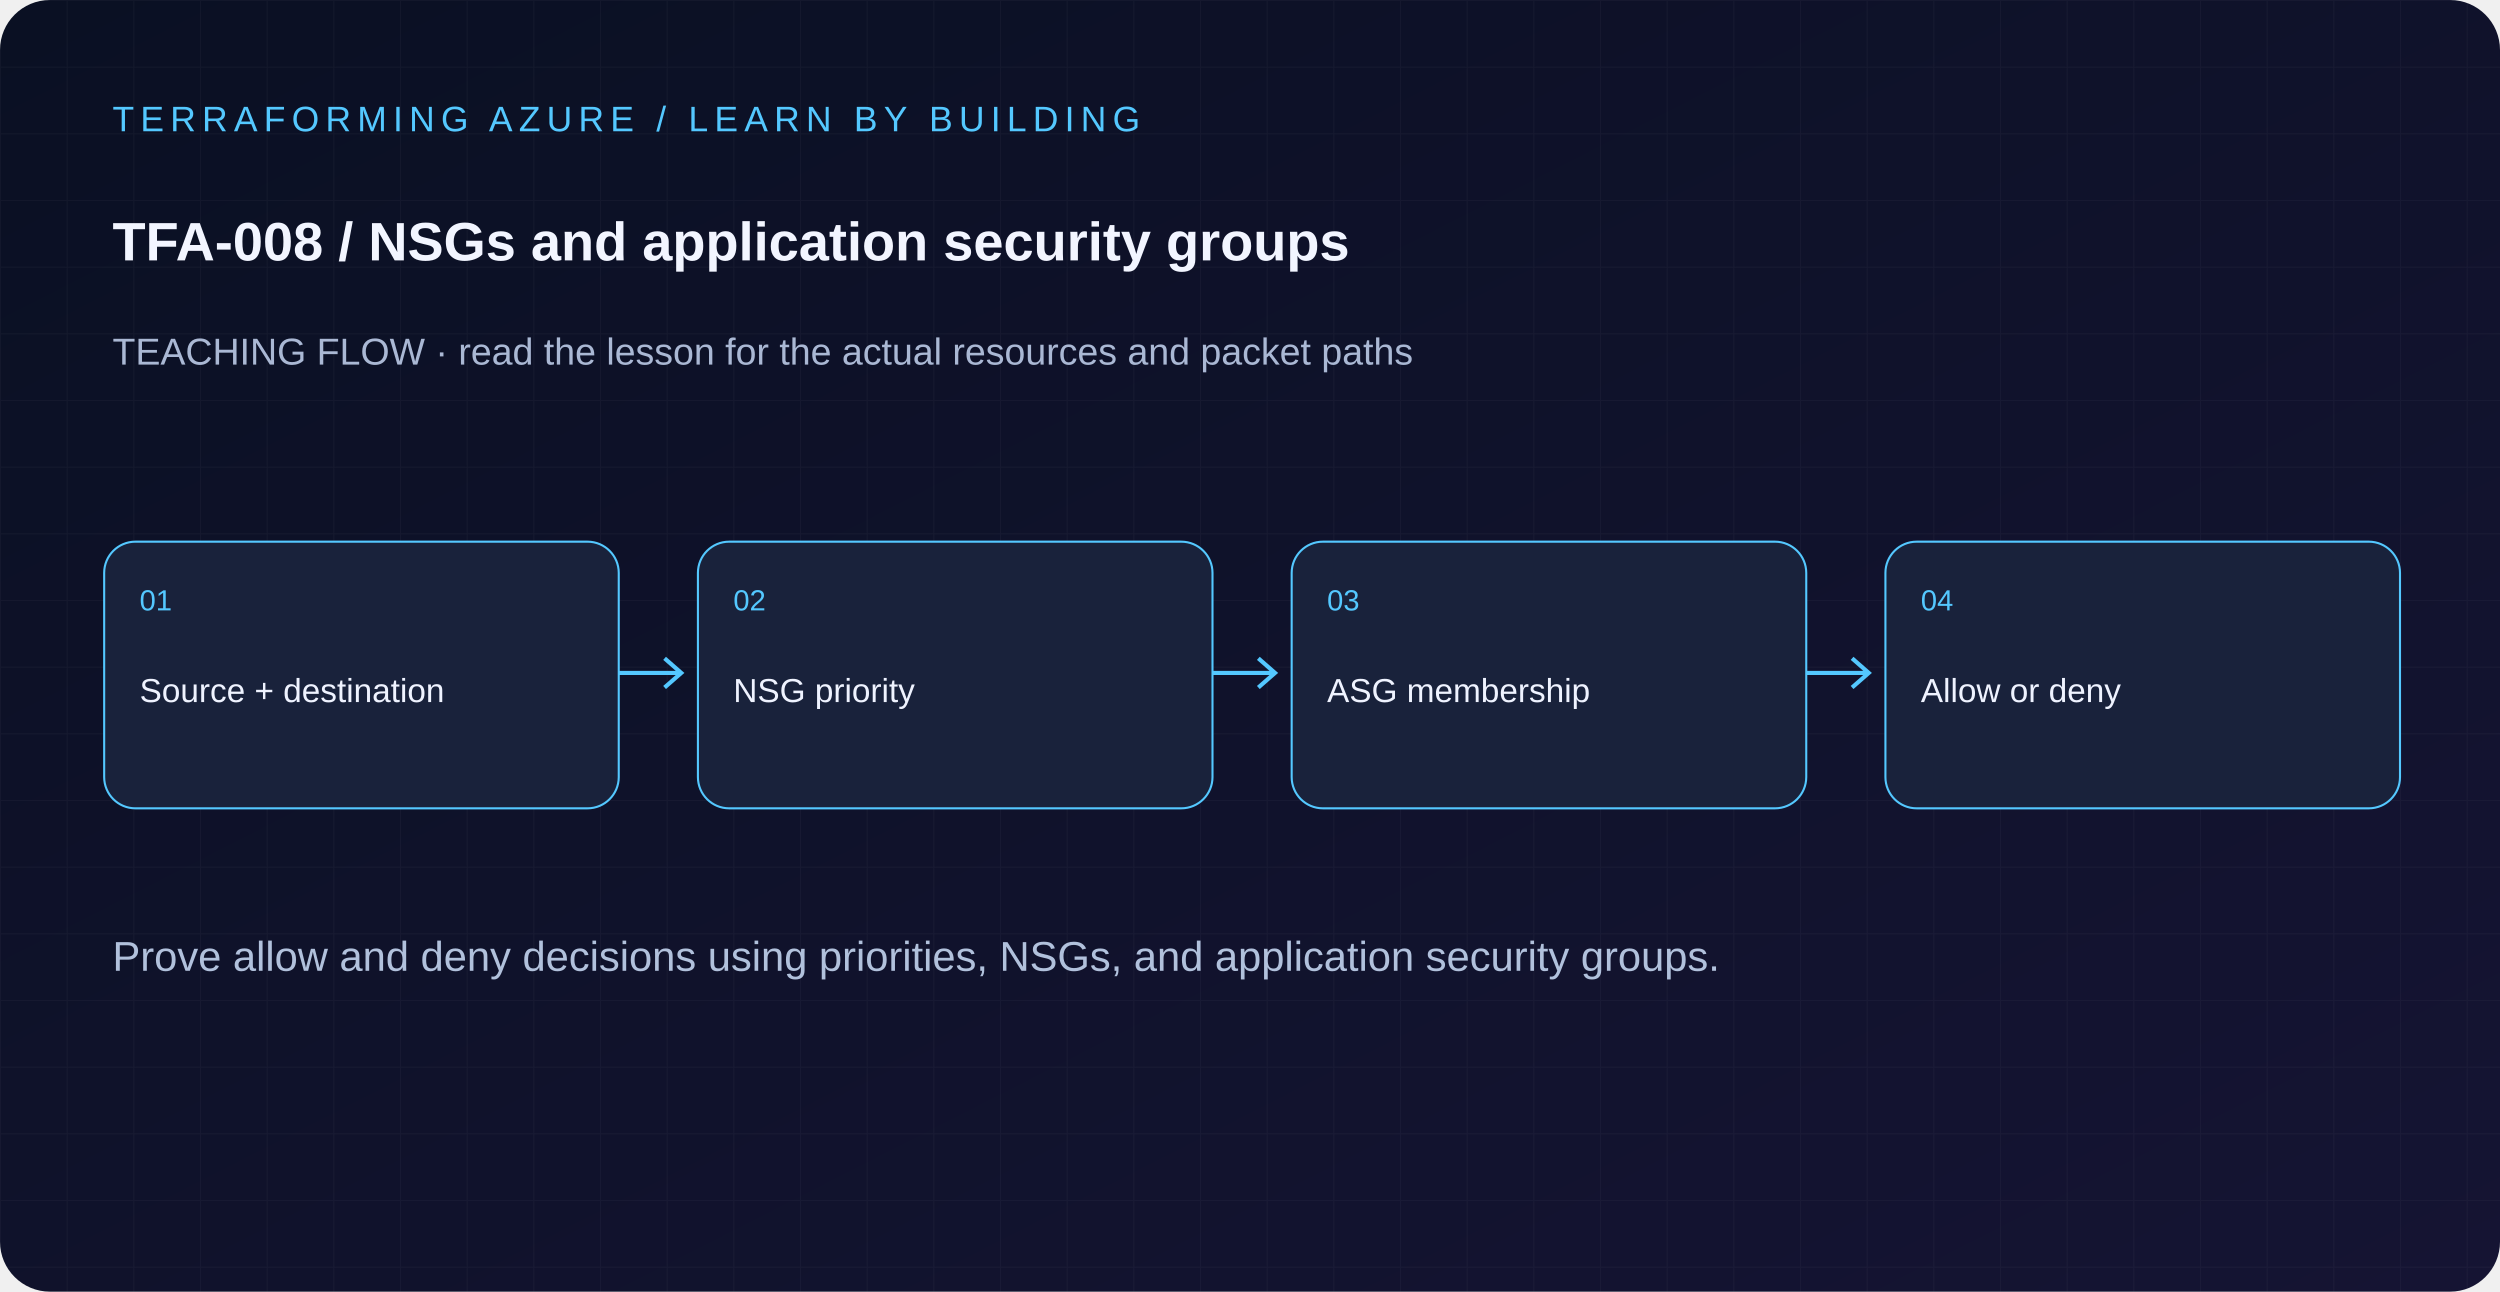
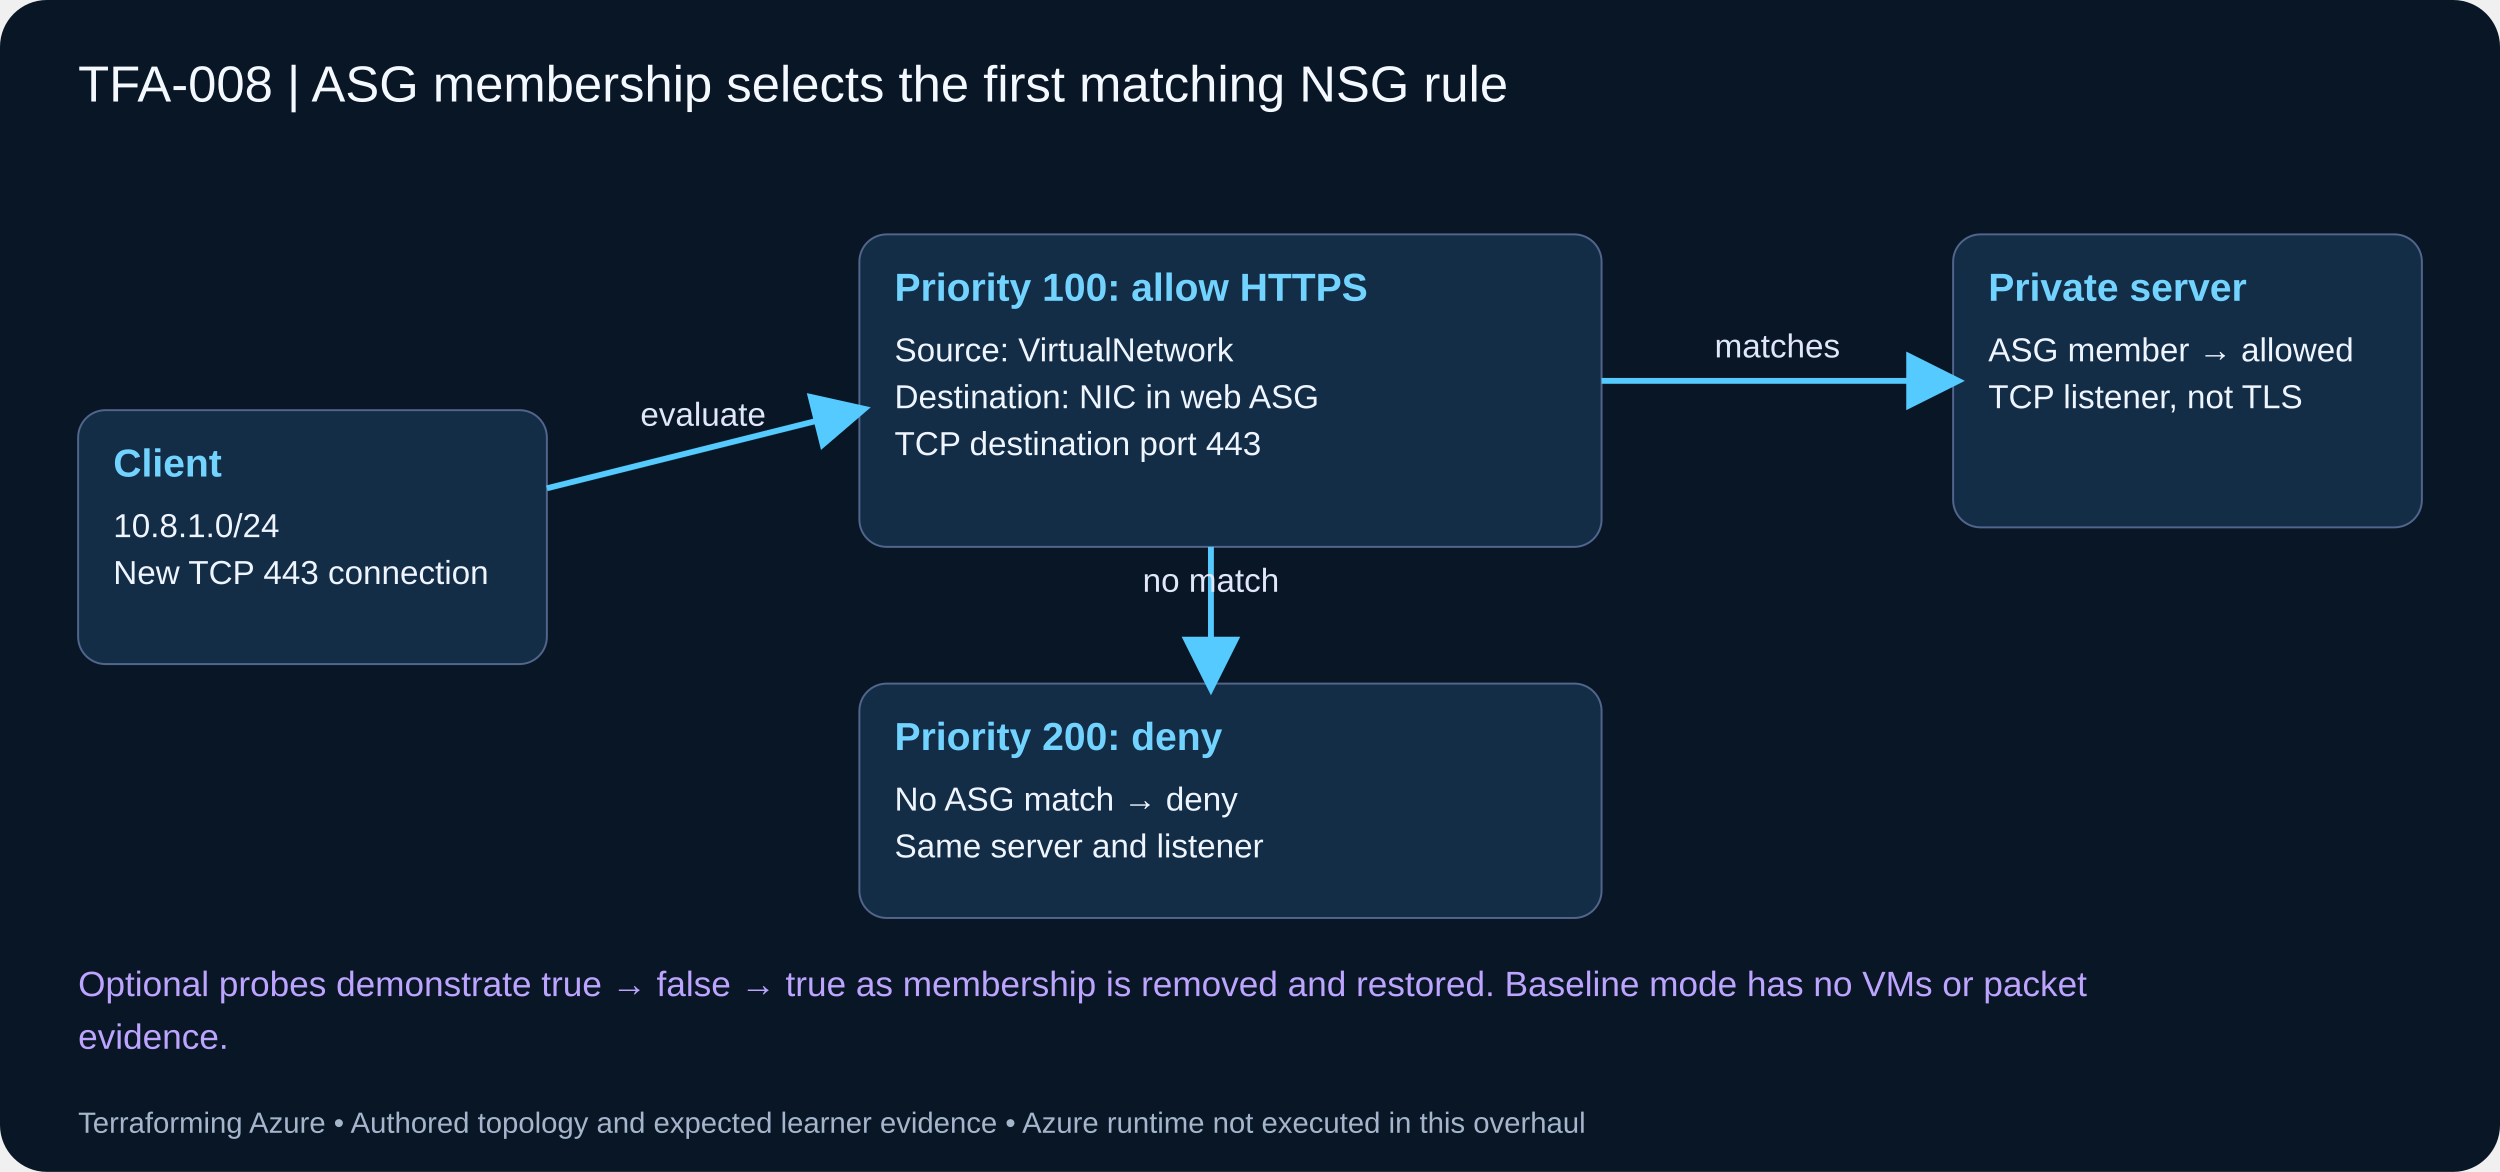
- <svg xmlns="http://www.w3.org/2000/svg" viewBox="0 0 1200 620" role="img" aria-labelledby="title desc">
+ <svg xmlns="http://www.w3.org/2000/svg" width="1280" height="600" viewBox="0 0 1280 600" role="img" aria-labelledby="title desc">
  <defs>
-     <linearGradient id="bg" x2="1" y2="1">
-       <stop stop-color="#0a1023" />
-       <stop offset="1" stop-color="#151433" />
-     </linearGradient>
-     <pattern id="grid" width="32" height="32" patternUnits="userSpaceOnUse">
-       <path d="M32 0H0V32" fill="none" stroke="#fff" stroke-opacity=".035" />
-     </pattern>
+     <marker id="arrow" markerWidth="10" markerHeight="10" refX="8" refY="5" orient="auto">
+       <path d="M0,0 L10,5 L0,10 Z" fill="#55caff" />
+     </marker>
  </defs>
-   <rect width="100%" height="100%" rx="24" fill="url(#bg)" />
-   <rect width="100%" height="100%" rx="24" fill="url(#grid)" />
-   <text x="54" y="63" fill="#54c8ff" font-family="Segoe UI,Arial,sans-serif" font-size="17" letter-spacing="3">TERRAFORMING AZURE / LEARN BY BUILDING</text>
-   <text x="54" y="125" fill="#f2f5ff" font-family="Segoe UI,Arial" font-size="26" font-weight="700">TFA-008 / NSGs and application security groups</text>
-   <text x="54" y="175" fill="#aab8d4" font-family="Segoe UI,Arial" font-size="18">TEACHING FLOW · read the lesson for the actual resources and packet paths</text>
-   <path d="M297 323h30m-8-7 8 7-8 7" stroke="#54c8ff" stroke-width="2" fill="none" />
-   <rect x="50" y="260" width="247" height="128" rx="15" fill="#19223b" stroke="#54c8ff" />
-   <text x="67" y="293" fill="#54c8ff" font-family="Segoe UI,Arial" font-size="14">01</text>
-   <text x="67" y="337" fill="#eff3ff" font-family="Segoe UI,Arial" font-size="16">Source + destination</text>
-   <path d="M582 323h30m-8-7 8 7-8 7" stroke="#54c8ff" stroke-width="2" fill="none" />
-   <rect x="335" y="260" width="247" height="128" rx="15" fill="#19223b" stroke="#54c8ff" />
-   <text x="352" y="293" fill="#54c8ff" font-family="Segoe UI,Arial" font-size="14">02</text>
-   <text x="352" y="337" fill="#eff3ff" font-family="Segoe UI,Arial" font-size="16">NSG priority</text>
-   <path d="M867 323h30m-8-7 8 7-8 7" stroke="#54c8ff" stroke-width="2" fill="none" />
-   <rect x="620" y="260" width="247" height="128" rx="15" fill="#19223b" stroke="#54c8ff" />
-   <text x="637" y="293" fill="#54c8ff" font-family="Segoe UI,Arial" font-size="14">03</text>
-   <text x="637" y="337" fill="#eff3ff" font-family="Segoe UI,Arial" font-size="16">ASG membership</text>
-   <rect x="905" y="260" width="247" height="128" rx="15" fill="#19223b" stroke="#54c8ff" />
-   <text x="922" y="293" fill="#54c8ff" font-family="Segoe UI,Arial" font-size="14">04</text>
-   <text x="922" y="337" fill="#eff3ff" font-family="Segoe UI,Arial" font-size="16">Allow or deny</text>
-   <text x="54" y="466" fill="#b1c1dc" font-family="Segoe UI,Arial" font-size="20">Prove allow and deny decisions using priorities, NSGs, and application security groups.</text>
+   <rect width="1280" height="600" rx="24" fill="#091625" />
+   <text x="40" y="52" font-family="Arial,sans-serif" font-size="26" fill="#f4f8ff">TFA-008 | ASG membership selects the first matching NSG rule</text>
+   <rect x="40" y="210" width="240" height="130" rx="14" fill="#132d47" stroke="#52658c" />
+   <text x="58" y="244" font-family="Arial,sans-serif" font-size="20" font-weight="bold" fill="#72d3ff">Client</text>
+   <text x="58" y="275" font-family="Arial,sans-serif" font-size="17" fill="#eef5ff">10.8.1.0/24</text>
+   <text x="58" y="299" font-family="Arial,sans-serif" font-size="17" fill="#eef5ff">New TCP 443 connection</text>
+   <rect x="440" y="120" width="380" height="160" rx="14" fill="#132d47" stroke="#52658c" />
+   <text x="458" y="154" font-family="Arial,sans-serif" font-size="20" font-weight="bold" fill="#72d3ff">Priority 100: allow HTTPS</text>
+   <text x="458" y="185" font-family="Arial,sans-serif" font-size="17" fill="#eef5ff">Source: VirtualNetwork</text>
+   <text x="458" y="209" font-family="Arial,sans-serif" font-size="17" fill="#eef5ff">Destination: NIC in web ASG</text>
+   <text x="458" y="233" font-family="Arial,sans-serif" font-size="17" fill="#eef5ff">TCP destination port 443</text>
+   <rect x="1000" y="120" width="240" height="150" rx="14" fill="#132d47" stroke="#52658c" />
+   <text x="1018" y="154" font-family="Arial,sans-serif" font-size="20" font-weight="bold" fill="#72d3ff">Private server</text>
+   <text x="1018" y="185" font-family="Arial,sans-serif" font-size="17" fill="#eef5ff">ASG member → allowed</text>
+   <text x="1018" y="209" font-family="Arial,sans-serif" font-size="17" fill="#eef5ff">TCP listener, not TLS</text>
+   <rect x="440" y="350" width="380" height="120" rx="14" fill="#132d47" stroke="#52658c" />
+   <text x="458" y="384" font-family="Arial,sans-serif" font-size="20" font-weight="bold" fill="#72d3ff">Priority 200: deny</text>
+   <text x="458" y="415" font-family="Arial,sans-serif" font-size="17" fill="#eef5ff">No ASG match → deny</text>
+   <text x="458" y="439" font-family="Arial,sans-serif" font-size="17" fill="#eef5ff">Same server and listener</text>
+   <line x1="280" y1="250" x2="440" y2="210" stroke="#55caff" stroke-width="3" marker-end="url(#arrow)" />
+   <text x="360.0" y="218.0" text-anchor="middle" font-family="Arial,sans-serif" font-size="17" fill="#e0e7fa">evaluate</text>
+   <line x1="820" y1="195" x2="1000" y2="195" stroke="#55caff" stroke-width="3" marker-end="url(#arrow)" />
+   <text x="910.0" y="183.0" text-anchor="middle" font-family="Arial,sans-serif" font-size="17" fill="#e0e7fa">matches</text>
+   <line x1="620" y1="280" x2="620" y2="350" stroke="#55caff" stroke-width="3" marker-end="url(#arrow)" />
+   <text x="620.0" y="303.0" text-anchor="middle" font-family="Arial,sans-serif" font-size="17" fill="#e0e7fa">no match</text>
+   <text x="40" y="510" font-family="Arial,sans-serif" font-size="18" fill="#bca4ff">Optional probes demonstrate true → false → true as membership is removed and restored. Baseline mode has no VMs or packet</text>
+   <text x="40" y="537" font-family="Arial,sans-serif" font-size="18" fill="#bca4ff">evidence.</text>
+   <text x="40" y="580" font-family="Arial,sans-serif" font-size="15" fill="#a4b5cc">Terraforming Azure • Authored topology and expected learner evidence • Azure runtime not executed in this overhaul</text>
</svg>
